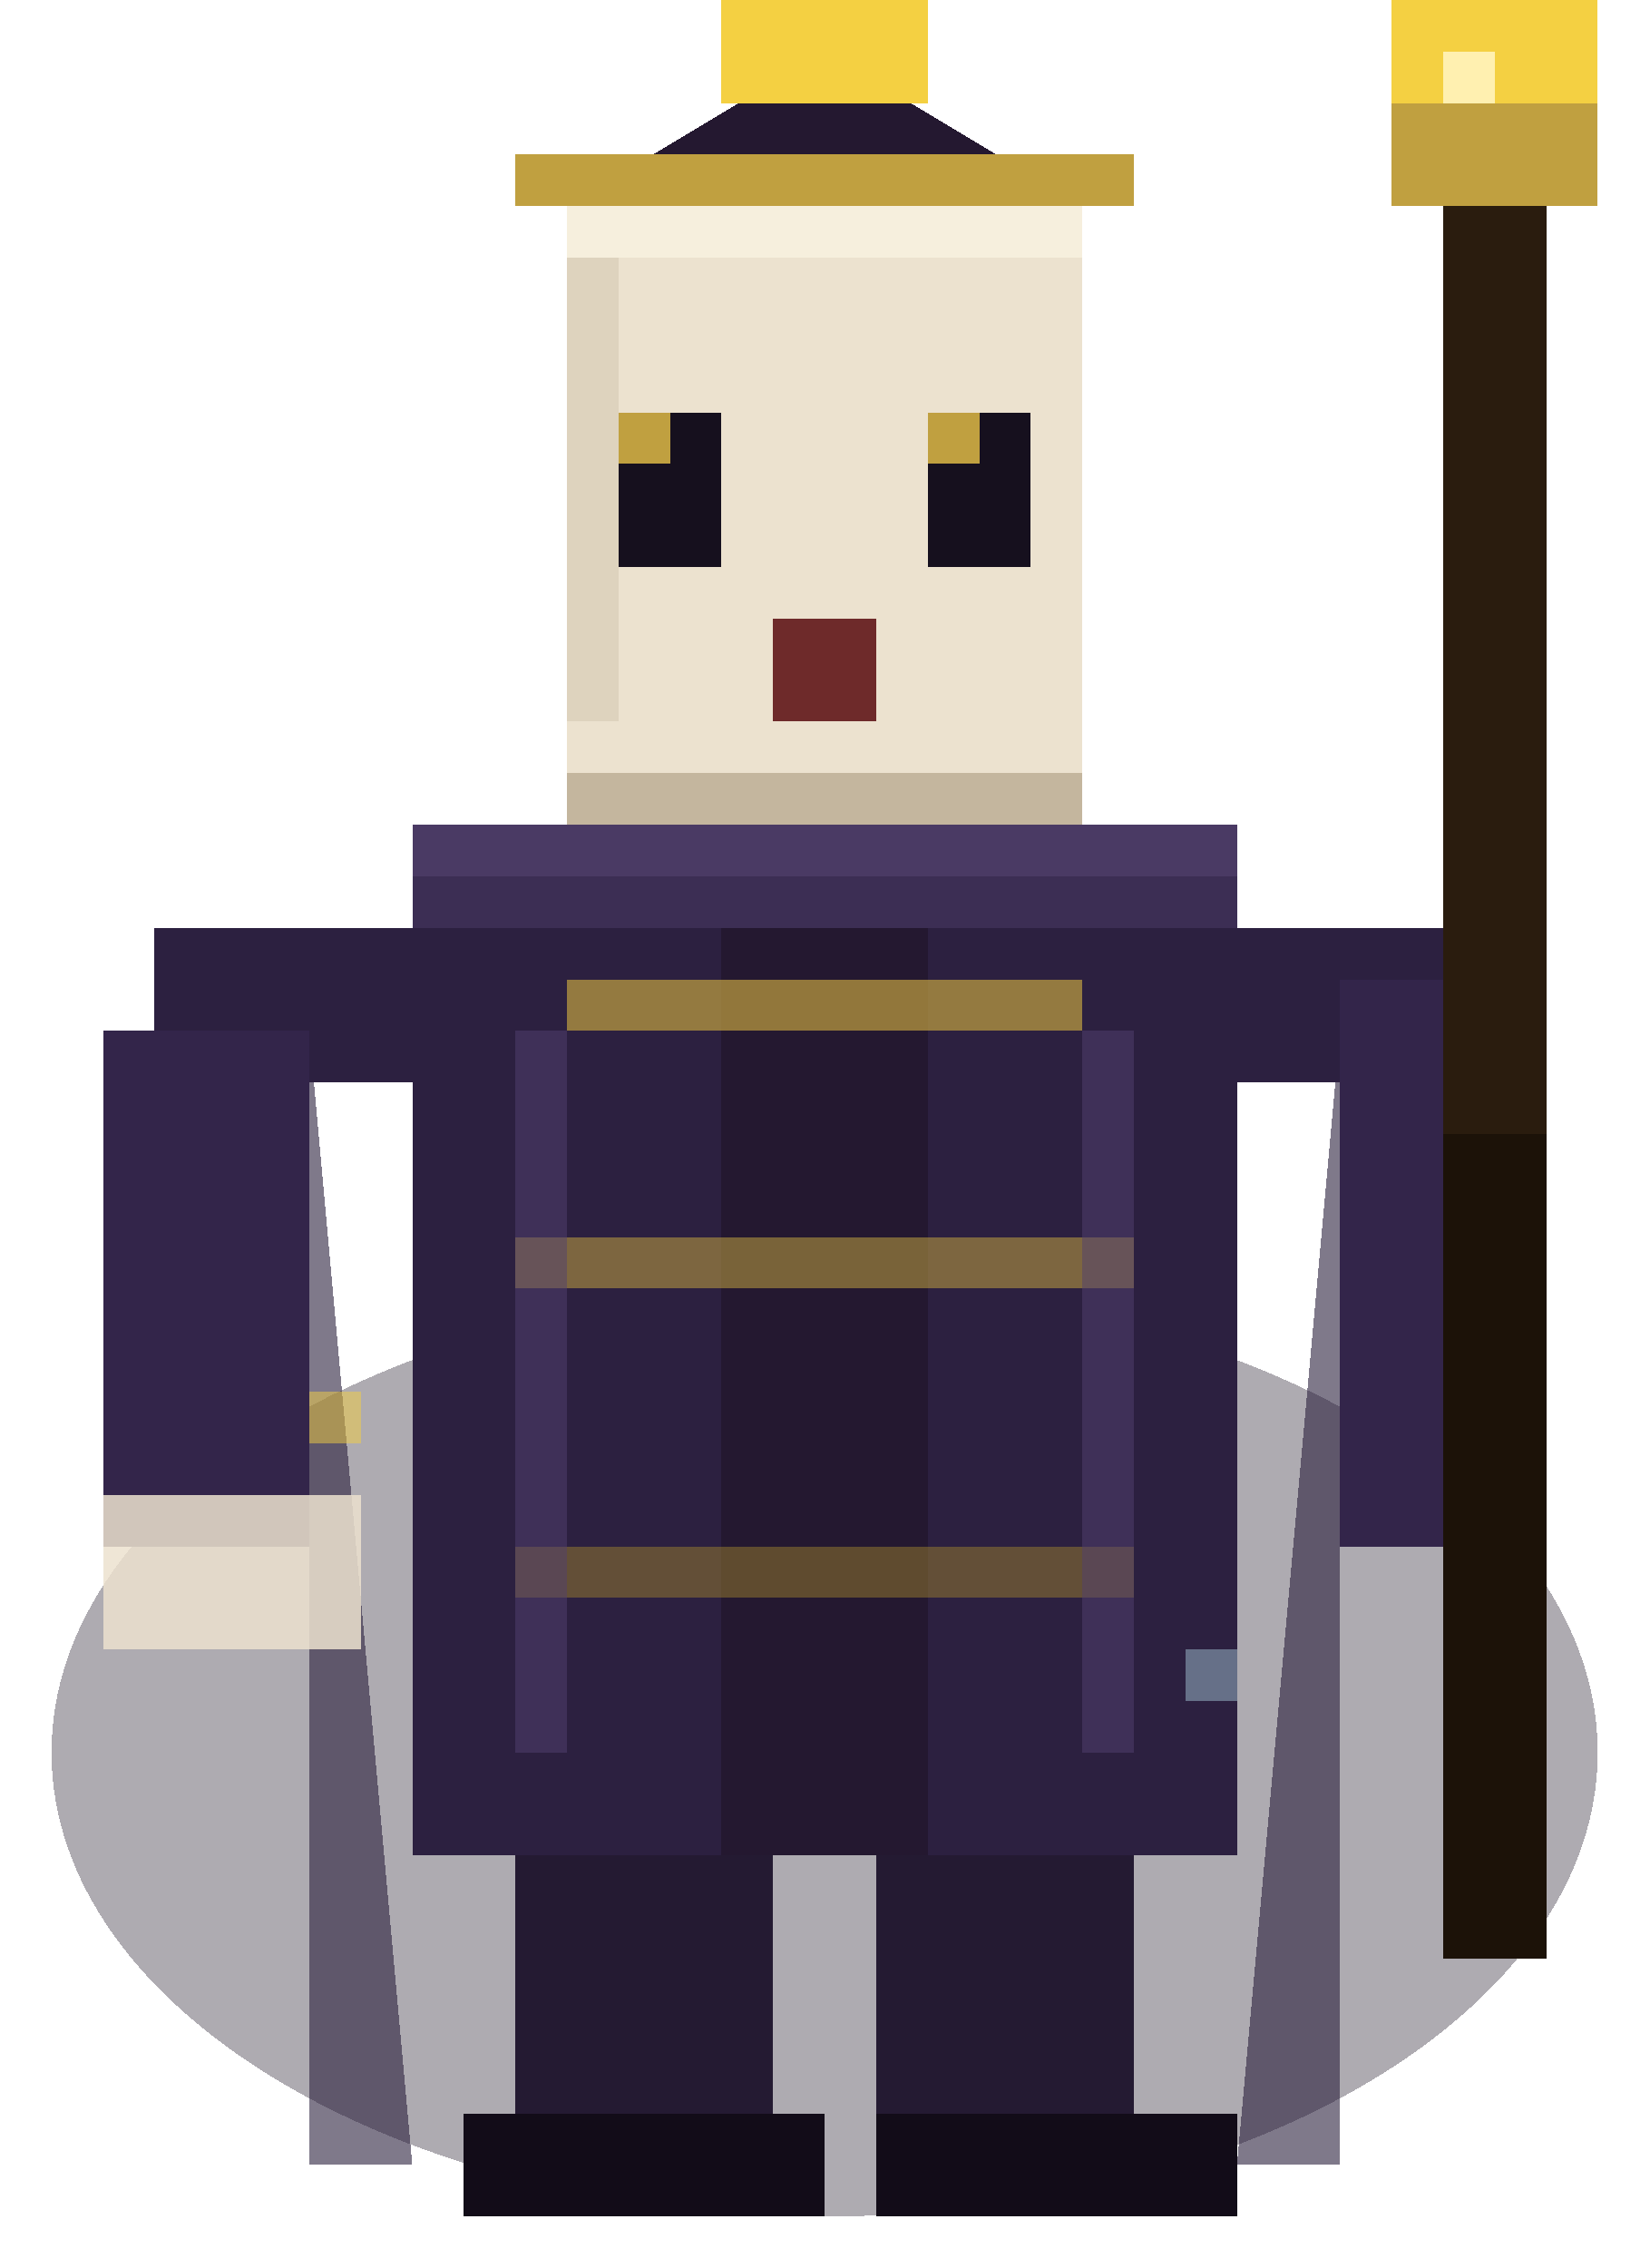
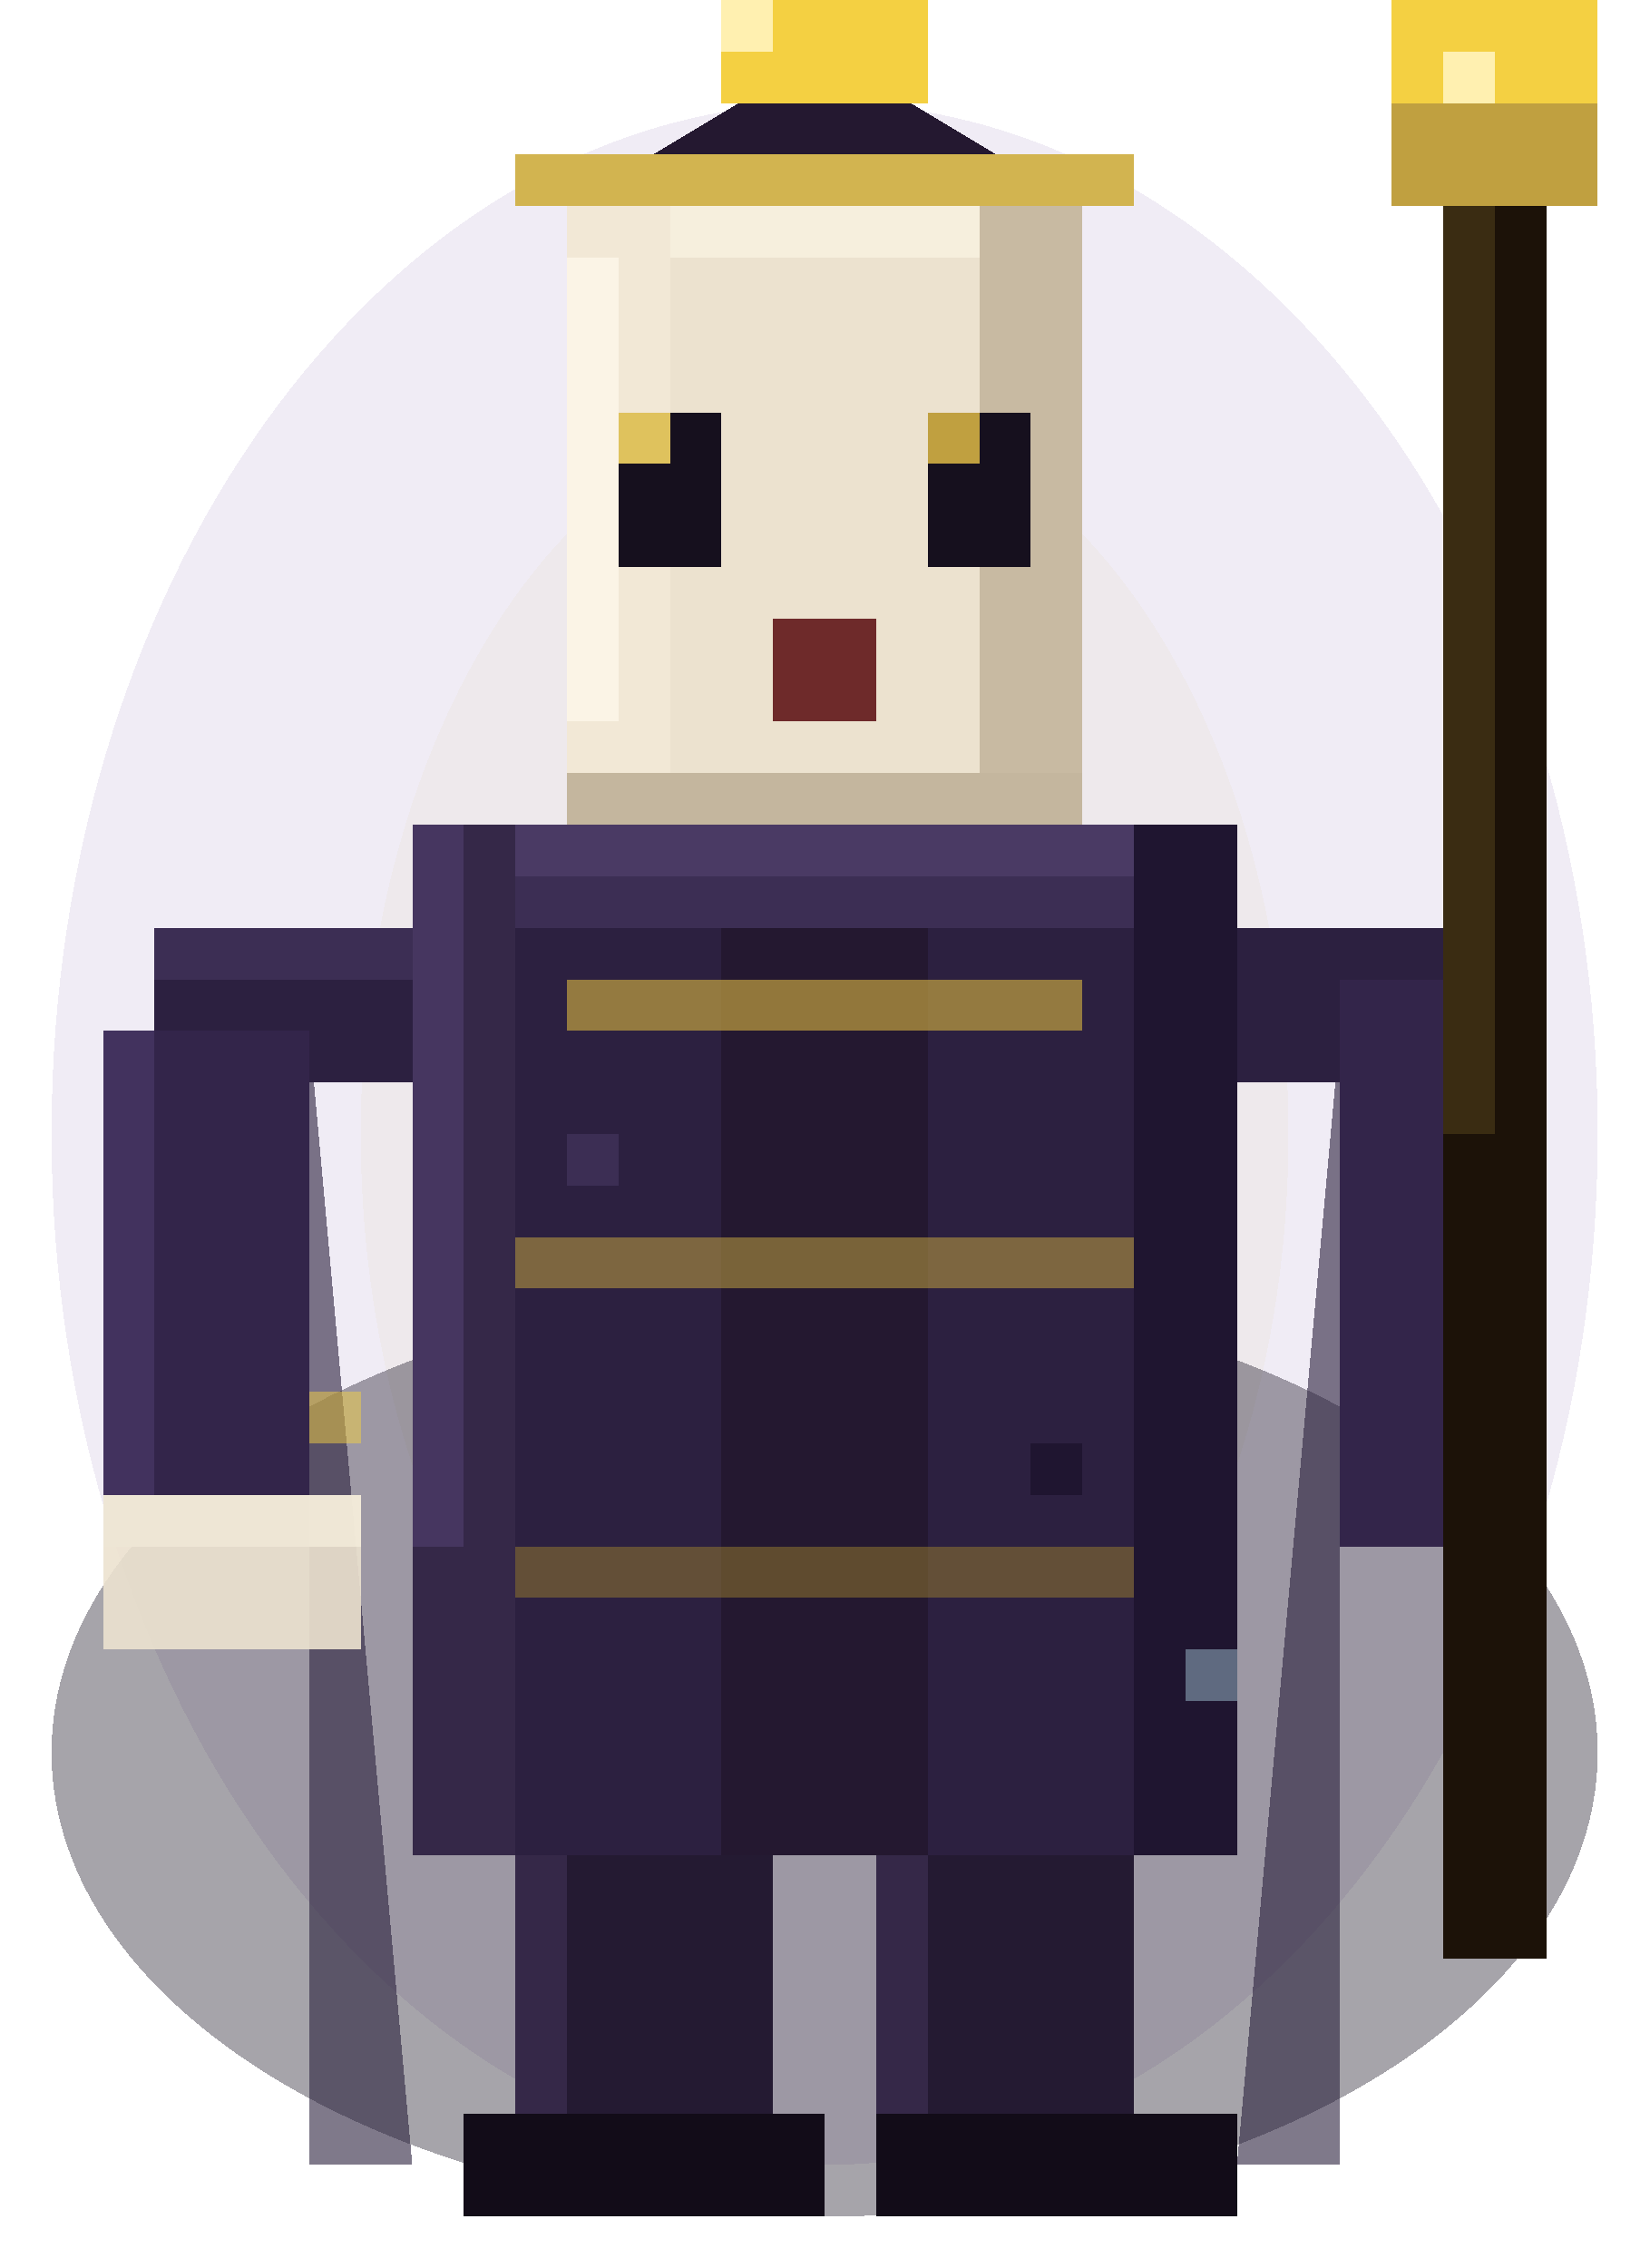
<svg xmlns="http://www.w3.org/2000/svg" viewBox="0 0 32 44" shape-rendering="crispEdges" preserveAspectRatio="xMidYMax meet" aria-label="The Mask-Chamberlain">
-   <ellipse cx="16" cy="34" rx="15" ry="9" fill="#160f20" opacity="0.35" />
+   <ellipse cx="16" cy="22" rx="15" ry="20" fill="#6a3a9a" opacity="0.1" />
+   <ellipse cx="16" cy="22" rx="9" ry="14" fill="#c0a040" opacity="0.05" />
+   <ellipse cx="16" cy="34" rx="15" ry="9" fill="#160f20" opacity="0.38" />
  <polygon points="6,20 8,42 6,42" fill="#2a1f3c" opacity="0.6" />
  <polygon points="26,20 24,42 26,42" fill="#2a1f3c" opacity="0.6" />
  <rect x="11" y="4" width="10" height="12" fill="#ece2cf" />
  <rect x="11" y="4" width="10" height="1" fill="#f6efdd" />
+   <rect x="11" y="4" width="2" height="12" fill="#f2e8d6" />
+   <rect x="11" y="5" width="1" height="9" fill="#fbf4e6" />
+   <rect x="19" y="4" width="2" height="12" fill="#c8baa2" />
  <rect x="11" y="15" width="10" height="1" fill="#c4b69e" />
  <polygon points="11,4 16,1 21,4" fill="#241830" />
  <rect x="10" y="3" width="12" height="1" fill="#c0a040" />
+   <rect x="10" y="3" width="12" height="1" fill="#e4c860" opacity="0.5" />
  <rect x="14" y="0" width="4" height="2" fill="#f4d042" />
+   <rect x="14" y="0" width="1" height="1" fill="#fff0b0" />
  <rect x="12" y="8" width="2" height="3" fill="#16101e" />
  <rect x="18" y="8" width="2" height="3" fill="#16101e" />
  <rect x="12" y="8" width="1" height="1" fill="#c0a040" />
  <rect x="18" y="8" width="1" height="1" fill="#c0a040" />
+   <rect x="12" y="8" width="1" height="1" fill="#f4d870" opacity="0.6" />
  <rect x="15" y="12" width="2" height="2" fill="#6e2a2a" />
-   <rect x="11" y="5" width="1" height="9" fill="#d6c9b2" opacity="0.6" />
  <rect x="8" y="16" width="16" height="20" fill="#2c2040" />
  <rect x="8" y="16" width="16" height="2" fill="#3c2e54" />
  <rect x="8" y="16" width="16" height="1" fill="#4a3a64" />
+   <rect x="8" y="16" width="2" height="20" fill="#352848" />
+   <rect x="8" y="16" width="1" height="14" fill="#52406f" opacity="0.6" />
+   <rect x="22" y="16" width="2" height="20" fill="#1f1530" />
  <rect x="14" y="18" width="4" height="18" fill="#241830" />
  <rect x="11" y="19" width="10" height="1" fill="#c0a040" opacity="0.7" />
  <rect x="10" y="24" width="12" height="1" fill="#c0a040" opacity="0.55" />
  <rect x="10" y="30" width="12" height="1" fill="#9a7e2e" opacity="0.5" />
-   <rect x="10" y="20" width="1" height="14" fill="#52406f" opacity="0.5" />
-   <rect x="21" y="20" width="1" height="14" fill="#52406f" opacity="0.5" />
+   <rect x="11" y="22" width="1" height="1" fill="#3c2e54" />
+   <rect x="20" y="28" width="1" height="1" fill="#1f1530" />
  <rect x="3" y="18" width="5" height="3" fill="#2c2040" />
+   <rect x="3" y="18" width="5" height="1" fill="#3c2e54" />
  <rect x="2" y="20" width="4" height="10" fill="#33254a" />
-   <rect x="2" y="29" width="5" height="3" fill="#ece2cf" opacity="0.85" />
+   <rect x="2" y="20" width="1" height="10" fill="#42325e" />
+   <rect x="2" y="29" width="5" height="3" fill="#ece2cf" opacity="0.9" />
+   <rect x="2" y="29" width="5" height="1" fill="#f6efdd" opacity="0.7" />
  <rect x="24" y="18" width="5" height="3" fill="#2c2040" />
  <rect x="26" y="19" width="3" height="11" fill="#33254a" />
+   <rect x="28" y="19" width="1" height="11" fill="#1f1530" />
  <rect x="28" y="2" width="2" height="36" fill="#1c1208" />
-   <rect x="28" y="2" width="2" height="20" fill="#2a1c0e" />
+   <rect x="28" y="2" width="1" height="20" fill="#3a2c12" />
  <rect x="27" y="0" width="4" height="4" fill="#c0a040" />
  <rect x="27" y="0" width="4" height="2" fill="#f4d042" />
  <rect x="28" y="1" width="1" height="1" fill="#fff0b0" />
  <rect x="10" y="36" width="5" height="6" fill="#241a32" />
  <rect x="17" y="36" width="5" height="6" fill="#241a32" />
+   <rect x="10" y="36" width="1" height="6" fill="#352848" />
+   <rect x="17" y="36" width="1" height="6" fill="#352848" />
  <rect x="9" y="41" width="7" height="2" fill="#120c18" />
  <rect x="17" y="41" width="7" height="2" fill="#120c18" />
  <rect x="6" y="27" width="1" height="1" fill="#f4d042" opacity="0.5" />
  <rect x="23" y="32" width="1" height="1" fill="#a0c0d0" opacity="0.5" />
</svg>
